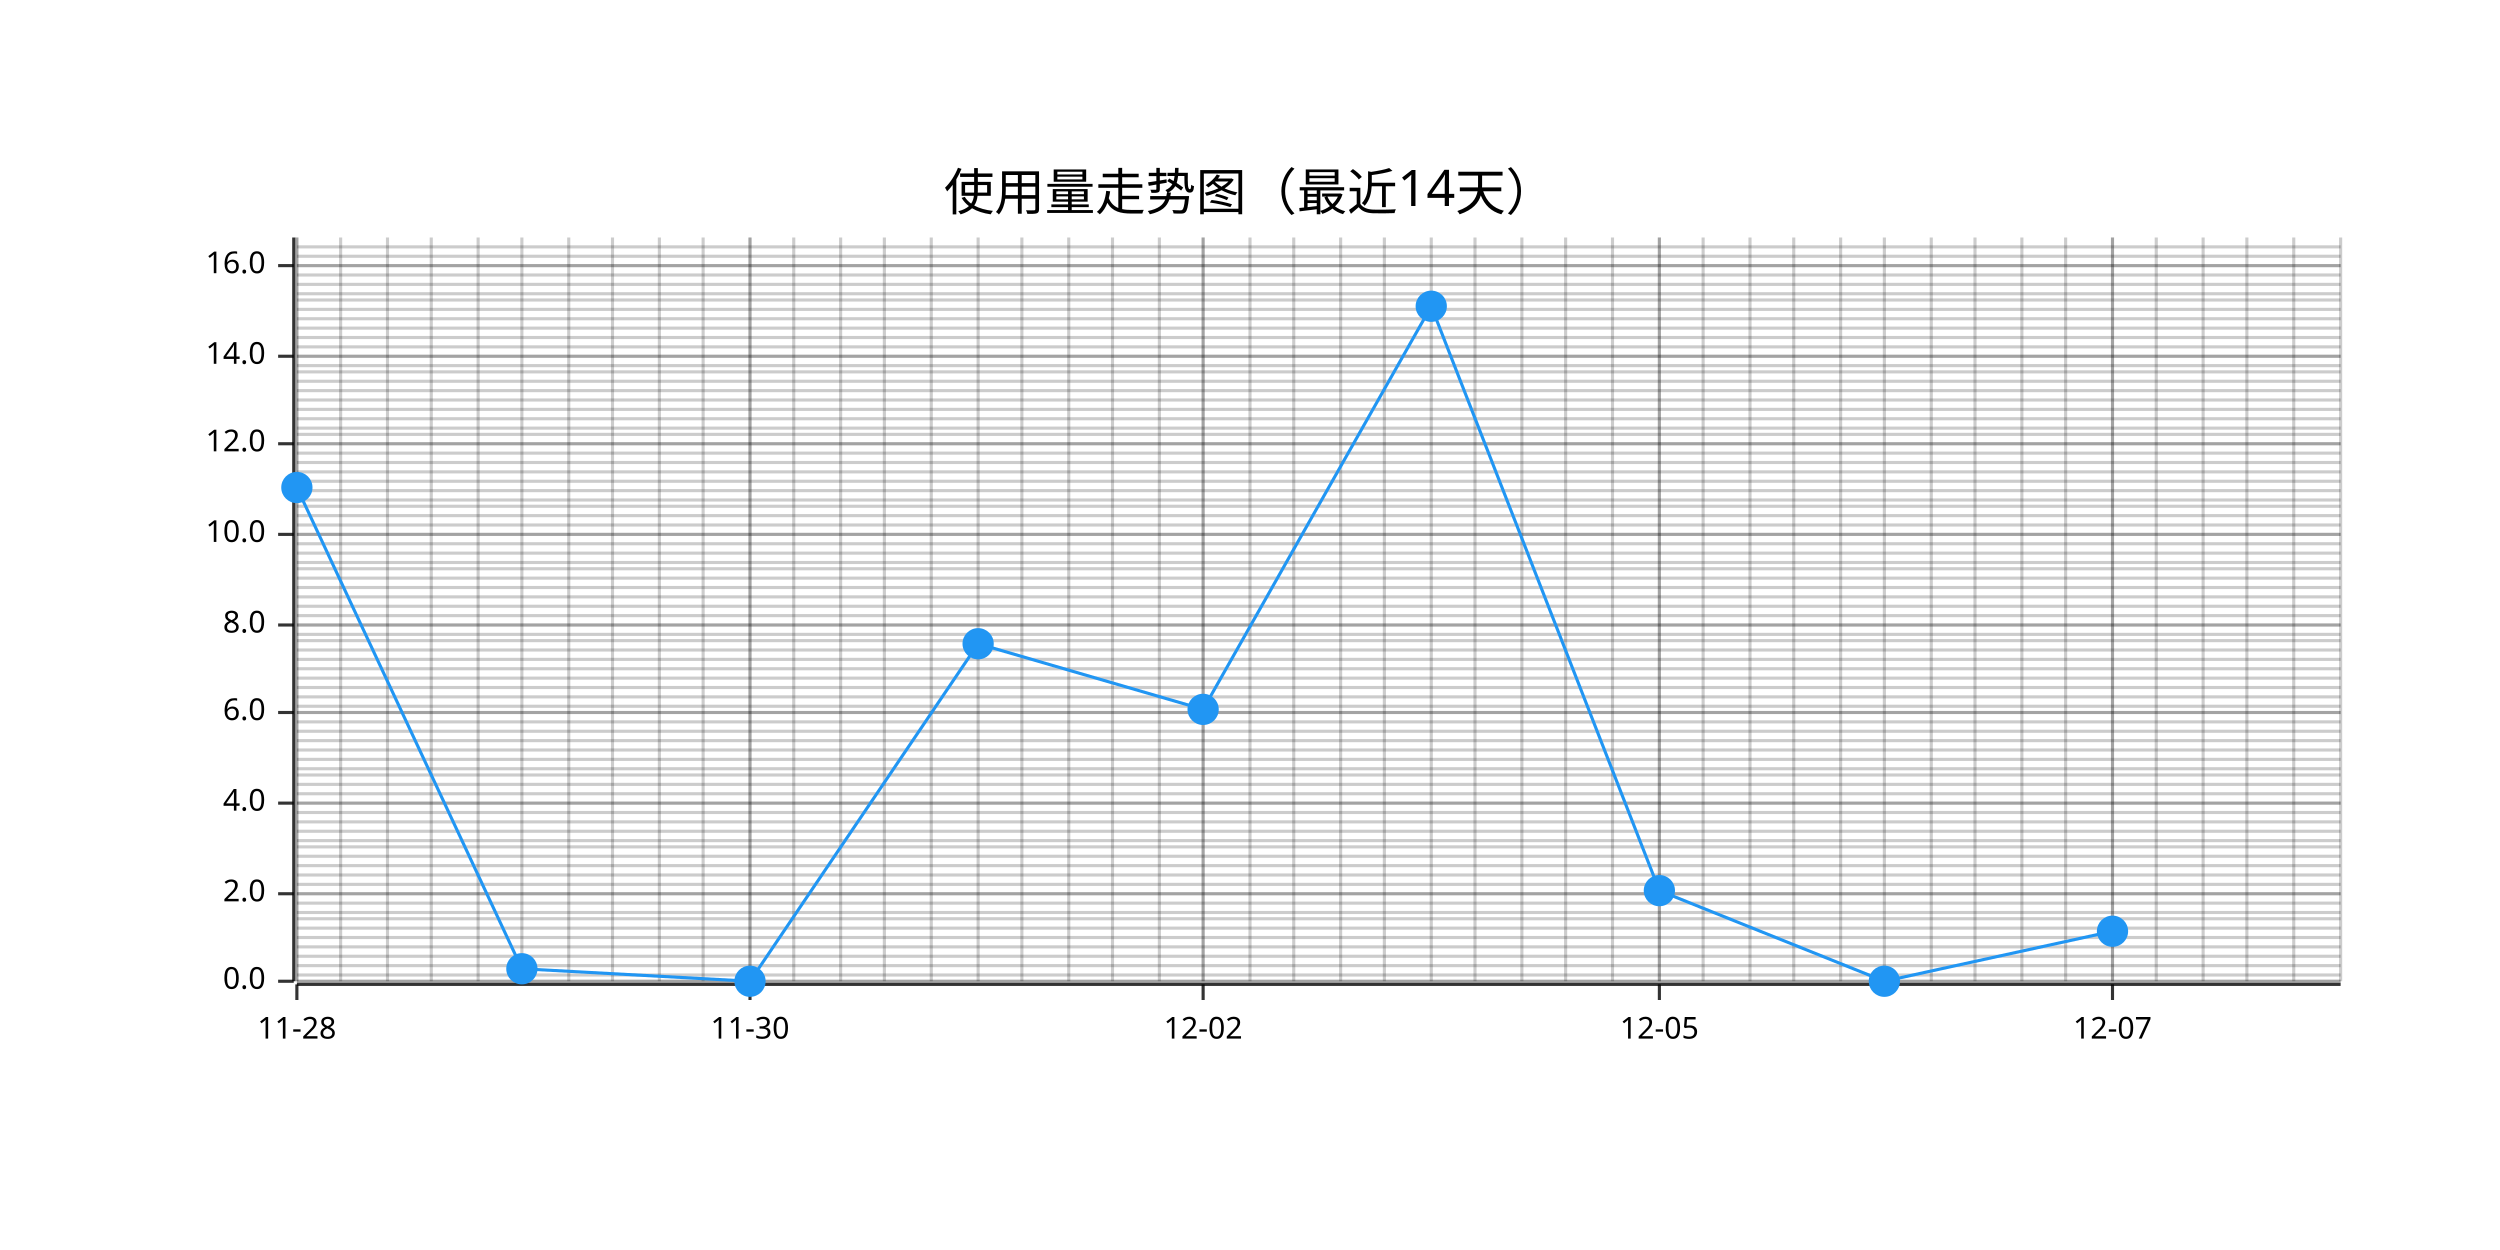
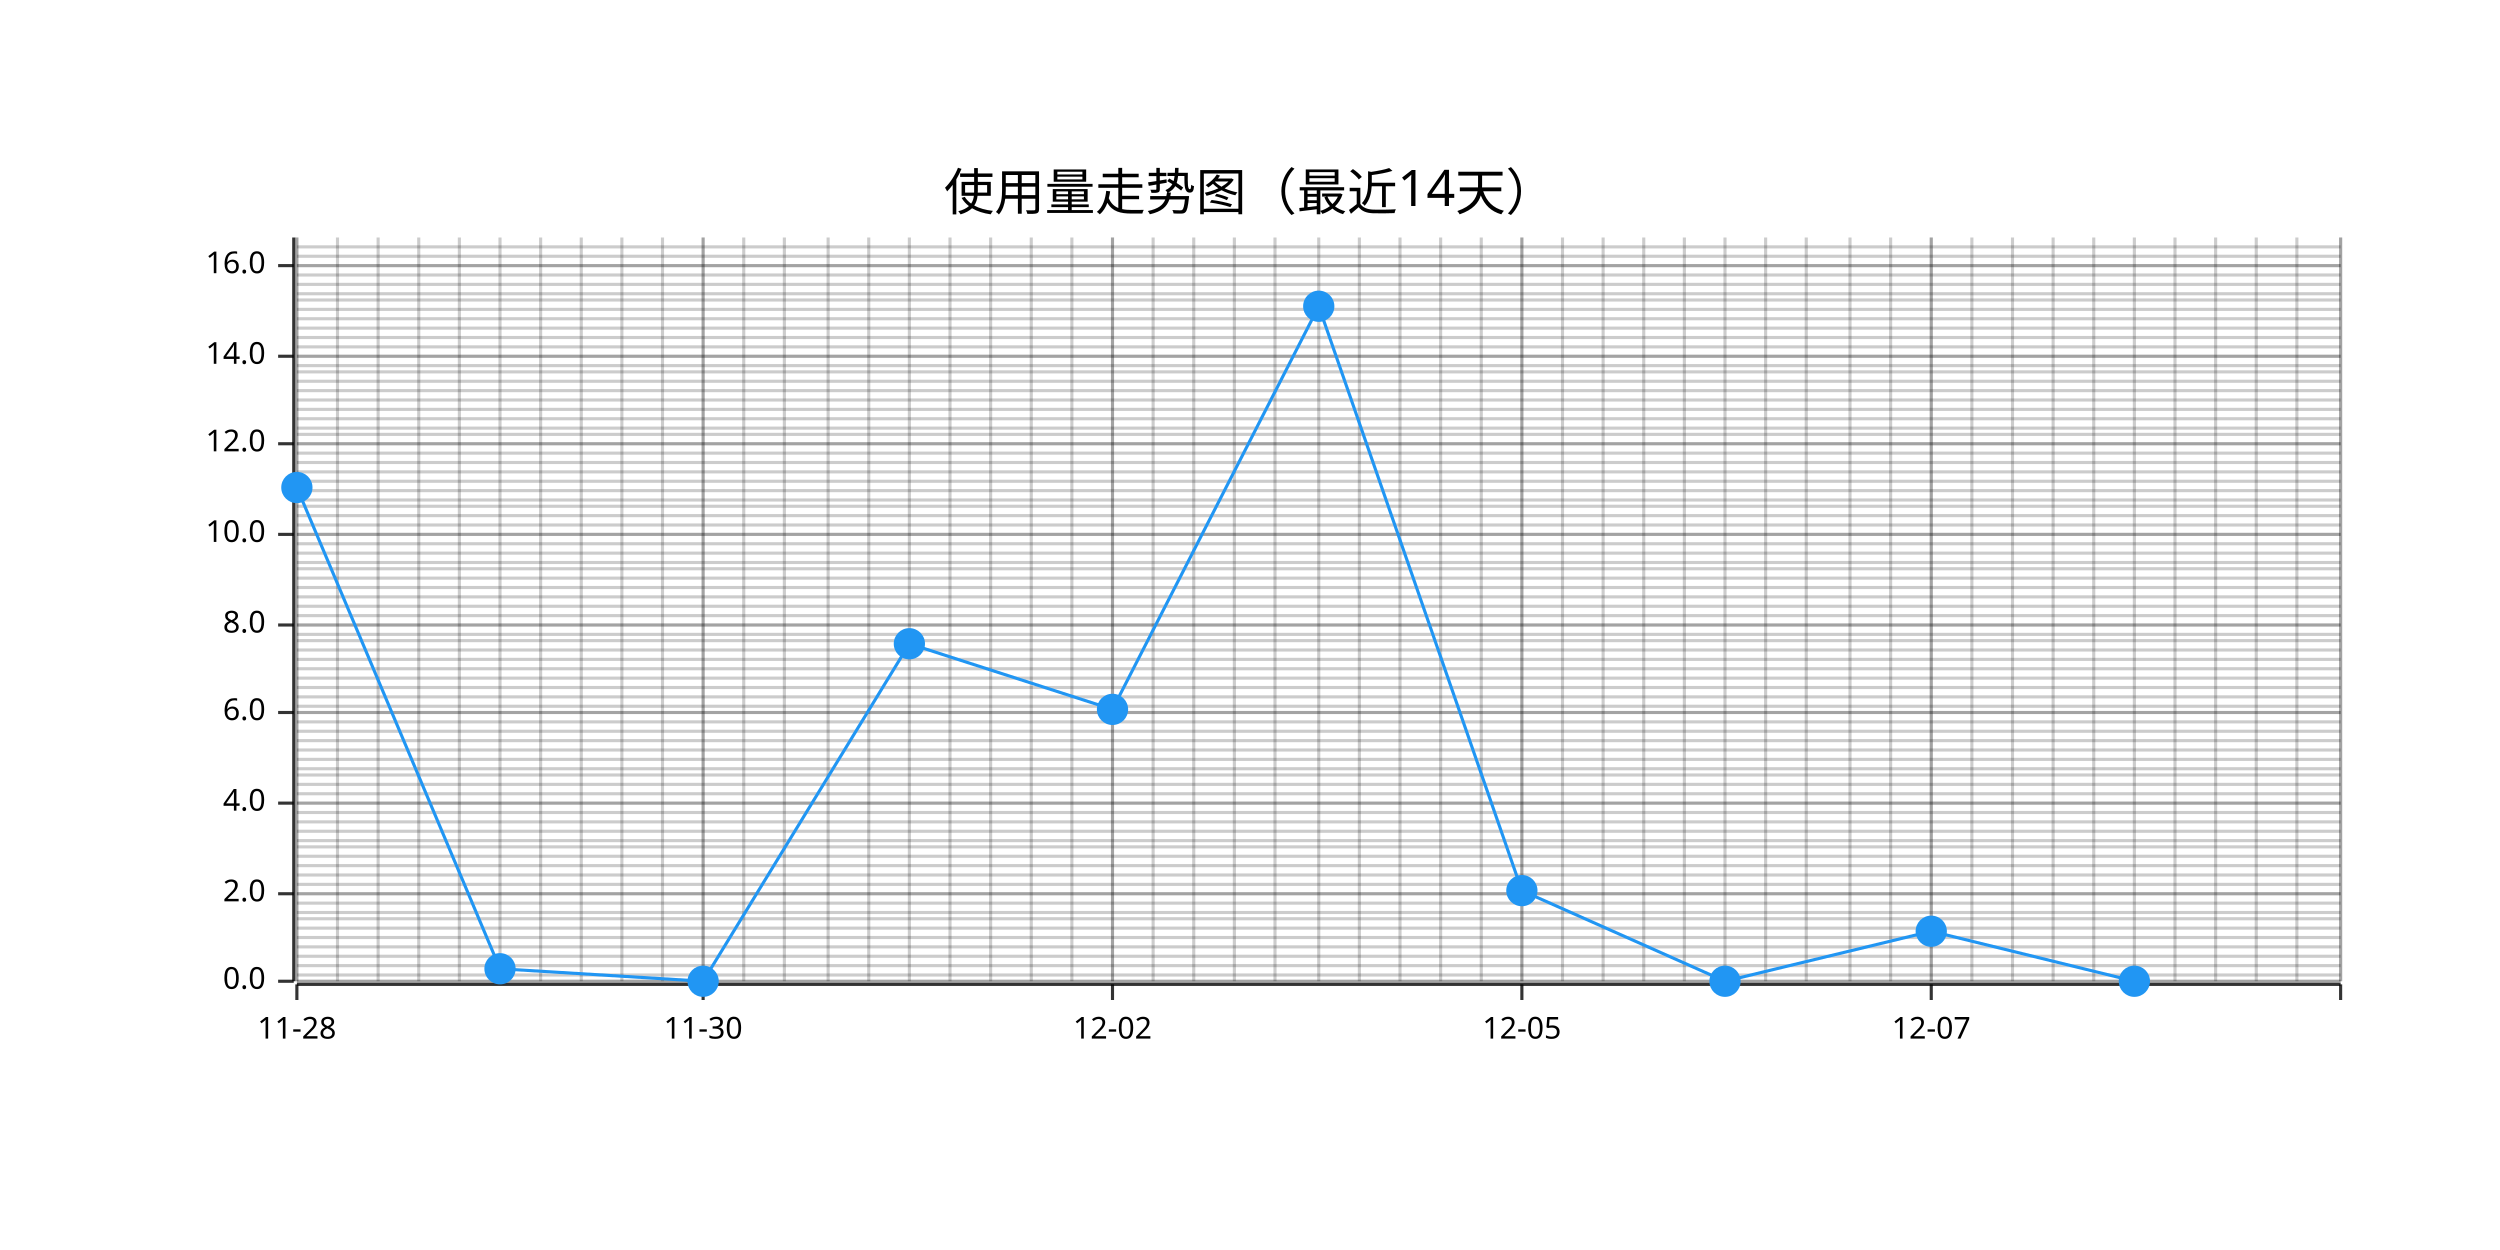
<svg xmlns="http://www.w3.org/2000/svg" width="800" height="400" viewBox="0 0 800 400">
  <rect x="0" y="0" width="800" height="400" opacity="1" fill="#FFFFFF" stroke="none" />
  <text x="400" y="55" dy="0.76em" text-anchor="middle" font-family="sans-serif" font-size="16.129" opacity="1" fill="#000000">
使用量走势图（最近14天）
</text>
  <line opacity="0.2" stroke="#000000" stroke-width="1" x1="95" y1="314" x2="95" y2="76" />
-   <line opacity="0.2" stroke="#000000" stroke-width="1" x1="109" y1="314" x2="109" y2="76" />
-   <line opacity="0.2" stroke="#000000" stroke-width="1" x1="124" y1="314" x2="124" y2="76" />
-   <line opacity="0.2" stroke="#000000" stroke-width="1" x1="138" y1="314" x2="138" y2="76" />
-   <line opacity="0.2" stroke="#000000" stroke-width="1" x1="153" y1="314" x2="153" y2="76" />
-   <line opacity="0.2" stroke="#000000" stroke-width="1" x1="167" y1="314" x2="167" y2="76" />
-   <line opacity="0.2" stroke="#000000" stroke-width="1" x1="182" y1="314" x2="182" y2="76" />
-   <line opacity="0.2" stroke="#000000" stroke-width="1" x1="196" y1="314" x2="196" y2="76" />
-   <line opacity="0.2" stroke="#000000" stroke-width="1" x1="211" y1="314" x2="211" y2="76" />
+   <line opacity="0.2" stroke="#000000" stroke-width="1" x1="108" y1="314" x2="108" y2="76" />
+   <line opacity="0.2" stroke="#000000" stroke-width="1" x1="121" y1="314" x2="121" y2="76" />
+   <line opacity="0.2" stroke="#000000" stroke-width="1" x1="134" y1="314" x2="134" y2="76" />
+   <line opacity="0.2" stroke="#000000" stroke-width="1" x1="147" y1="314" x2="147" y2="76" />
+   <line opacity="0.2" stroke="#000000" stroke-width="1" x1="160" y1="314" x2="160" y2="76" />
+   <line opacity="0.2" stroke="#000000" stroke-width="1" x1="173" y1="314" x2="173" y2="76" />
+   <line opacity="0.2" stroke="#000000" stroke-width="1" x1="186" y1="314" x2="186" y2="76" />
+   <line opacity="0.2" stroke="#000000" stroke-width="1" x1="199" y1="314" x2="199" y2="76" />
+   <line opacity="0.2" stroke="#000000" stroke-width="1" x1="212" y1="314" x2="212" y2="76" />
  <line opacity="0.2" stroke="#000000" stroke-width="1" x1="225" y1="314" x2="225" y2="76" />
-   <line opacity="0.2" stroke="#000000" stroke-width="1" x1="240" y1="314" x2="240" y2="76" />
-   <line opacity="0.2" stroke="#000000" stroke-width="1" x1="254" y1="314" x2="254" y2="76" />
-   <line opacity="0.2" stroke="#000000" stroke-width="1" x1="269" y1="314" x2="269" y2="76" />
-   <line opacity="0.2" stroke="#000000" stroke-width="1" x1="283" y1="314" x2="283" y2="76" />
-   <line opacity="0.2" stroke="#000000" stroke-width="1" x1="298" y1="314" x2="298" y2="76" />
-   <line opacity="0.2" stroke="#000000" stroke-width="1" x1="313" y1="314" x2="313" y2="76" />
-   <line opacity="0.2" stroke="#000000" stroke-width="1" x1="327" y1="314" x2="327" y2="76" />
-   <line opacity="0.2" stroke="#000000" stroke-width="1" x1="342" y1="314" x2="342" y2="76" />
+   <line opacity="0.2" stroke="#000000" stroke-width="1" x1="238" y1="314" x2="238" y2="76" />
+   <line opacity="0.2" stroke="#000000" stroke-width="1" x1="251" y1="314" x2="251" y2="76" />
+   <line opacity="0.2" stroke="#000000" stroke-width="1" x1="265" y1="314" x2="265" y2="76" />
+   <line opacity="0.2" stroke="#000000" stroke-width="1" x1="278" y1="314" x2="278" y2="76" />
+   <line opacity="0.2" stroke="#000000" stroke-width="1" x1="291" y1="314" x2="291" y2="76" />
+   <line opacity="0.2" stroke="#000000" stroke-width="1" x1="304" y1="314" x2="304" y2="76" />
+   <line opacity="0.2" stroke="#000000" stroke-width="1" x1="317" y1="314" x2="317" y2="76" />
+   <line opacity="0.2" stroke="#000000" stroke-width="1" x1="330" y1="314" x2="330" y2="76" />
+   <line opacity="0.2" stroke="#000000" stroke-width="1" x1="343" y1="314" x2="343" y2="76" />
  <line opacity="0.2" stroke="#000000" stroke-width="1" x1="356" y1="314" x2="356" y2="76" />
-   <line opacity="0.2" stroke="#000000" stroke-width="1" x1="371" y1="314" x2="371" y2="76" />
-   <line opacity="0.2" stroke="#000000" stroke-width="1" x1="385" y1="314" x2="385" y2="76" />
-   <line opacity="0.2" stroke="#000000" stroke-width="1" x1="400" y1="314" x2="400" y2="76" />
-   <line opacity="0.2" stroke="#000000" stroke-width="1" x1="414" y1="314" x2="414" y2="76" />
-   <line opacity="0.2" stroke="#000000" stroke-width="1" x1="429" y1="314" x2="429" y2="76" />
-   <line opacity="0.2" stroke="#000000" stroke-width="1" x1="443" y1="314" x2="443" y2="76" />
-   <line opacity="0.2" stroke="#000000" stroke-width="1" x1="458" y1="314" x2="458" y2="76" />
-   <line opacity="0.2" stroke="#000000" stroke-width="1" x1="472" y1="314" x2="472" y2="76" />
+   <line opacity="0.2" stroke="#000000" stroke-width="1" x1="369" y1="314" x2="369" y2="76" />
+   <line opacity="0.2" stroke="#000000" stroke-width="1" x1="382" y1="314" x2="382" y2="76" />
+   <line opacity="0.2" stroke="#000000" stroke-width="1" x1="395" y1="314" x2="395" y2="76" />
+   <line opacity="0.2" stroke="#000000" stroke-width="1" x1="408" y1="314" x2="408" y2="76" />
+   <line opacity="0.2" stroke="#000000" stroke-width="1" x1="422" y1="314" x2="422" y2="76" />
+   <line opacity="0.2" stroke="#000000" stroke-width="1" x1="435" y1="314" x2="435" y2="76" />
+   <line opacity="0.2" stroke="#000000" stroke-width="1" x1="448" y1="314" x2="448" y2="76" />
+   <line opacity="0.2" stroke="#000000" stroke-width="1" x1="461" y1="314" x2="461" y2="76" />
+   <line opacity="0.2" stroke="#000000" stroke-width="1" x1="474" y1="314" x2="474" y2="76" />
  <line opacity="0.2" stroke="#000000" stroke-width="1" x1="487" y1="314" x2="487" y2="76" />
-   <line opacity="0.2" stroke="#000000" stroke-width="1" x1="501" y1="314" x2="501" y2="76" />
-   <line opacity="0.2" stroke="#000000" stroke-width="1" x1="516" y1="314" x2="516" y2="76" />
-   <line opacity="0.2" stroke="#000000" stroke-width="1" x1="531" y1="314" x2="531" y2="76" />
-   <line opacity="0.2" stroke="#000000" stroke-width="1" x1="545" y1="314" x2="545" y2="76" />
-   <line opacity="0.2" stroke="#000000" stroke-width="1" x1="560" y1="314" x2="560" y2="76" />
-   <line opacity="0.2" stroke="#000000" stroke-width="1" x1="574" y1="314" x2="574" y2="76" />
-   <line opacity="0.2" stroke="#000000" stroke-width="1" x1="589" y1="314" x2="589" y2="76" />
-   <line opacity="0.2" stroke="#000000" stroke-width="1" x1="603" y1="314" x2="603" y2="76" />
+   <line opacity="0.2" stroke="#000000" stroke-width="1" x1="500" y1="314" x2="500" y2="76" />
+   <line opacity="0.2" stroke="#000000" stroke-width="1" x1="513" y1="314" x2="513" y2="76" />
+   <line opacity="0.2" stroke="#000000" stroke-width="1" x1="526" y1="314" x2="526" y2="76" />
+   <line opacity="0.2" stroke="#000000" stroke-width="1" x1="539" y1="314" x2="539" y2="76" />
+   <line opacity="0.2" stroke="#000000" stroke-width="1" x1="552" y1="314" x2="552" y2="76" />
+   <line opacity="0.2" stroke="#000000" stroke-width="1" x1="565" y1="314" x2="565" y2="76" />
+   <line opacity="0.2" stroke="#000000" stroke-width="1" x1="578" y1="314" x2="578" y2="76" />
+   <line opacity="0.2" stroke="#000000" stroke-width="1" x1="592" y1="314" x2="592" y2="76" />
+   <line opacity="0.2" stroke="#000000" stroke-width="1" x1="605" y1="314" x2="605" y2="76" />
  <line opacity="0.2" stroke="#000000" stroke-width="1" x1="618" y1="314" x2="618" y2="76" />
-   <line opacity="0.2" stroke="#000000" stroke-width="1" x1="632" y1="314" x2="632" y2="76" />
-   <line opacity="0.2" stroke="#000000" stroke-width="1" x1="647" y1="314" x2="647" y2="76" />
-   <line opacity="0.2" stroke="#000000" stroke-width="1" x1="661" y1="314" x2="661" y2="76" />
-   <line opacity="0.2" stroke="#000000" stroke-width="1" x1="676" y1="314" x2="676" y2="76" />
-   <line opacity="0.2" stroke="#000000" stroke-width="1" x1="690" y1="314" x2="690" y2="76" />
-   <line opacity="0.2" stroke="#000000" stroke-width="1" x1="705" y1="314" x2="705" y2="76" />
-   <line opacity="0.2" stroke="#000000" stroke-width="1" x1="719" y1="314" x2="719" y2="76" />
-   <line opacity="0.2" stroke="#000000" stroke-width="1" x1="734" y1="314" x2="734" y2="76" />
+   <line opacity="0.2" stroke="#000000" stroke-width="1" x1="631" y1="314" x2="631" y2="76" />
+   <line opacity="0.2" stroke="#000000" stroke-width="1" x1="644" y1="314" x2="644" y2="76" />
+   <line opacity="0.2" stroke="#000000" stroke-width="1" x1="657" y1="314" x2="657" y2="76" />
+   <line opacity="0.2" stroke="#000000" stroke-width="1" x1="670" y1="314" x2="670" y2="76" />
+   <line opacity="0.2" stroke="#000000" stroke-width="1" x1="683" y1="314" x2="683" y2="76" />
+   <line opacity="0.2" stroke="#000000" stroke-width="1" x1="696" y1="314" x2="696" y2="76" />
+   <line opacity="0.2" stroke="#000000" stroke-width="1" x1="709" y1="314" x2="709" y2="76" />
+   <line opacity="0.2" stroke="#000000" stroke-width="1" x1="722" y1="314" x2="722" y2="76" />
+   <line opacity="0.2" stroke="#000000" stroke-width="1" x1="735" y1="314" x2="735" y2="76" />
  <line opacity="0.2" stroke="#000000" stroke-width="1" x1="749" y1="314" x2="749" y2="76" />
  <line opacity="0.2" stroke="#000000" stroke-width="1" x1="95" y1="314" x2="749" y2="314" />
  <line opacity="0.2" stroke="#000000" stroke-width="1" x1="95" y1="312" x2="749" y2="312" />
  <line opacity="0.2" stroke="#000000" stroke-width="1" x1="95" y1="309" x2="749" y2="309" />
  <line opacity="0.2" stroke="#000000" stroke-width="1" x1="95" y1="306" x2="749" y2="306" />
  <line opacity="0.2" stroke="#000000" stroke-width="1" x1="95" y1="303" x2="749" y2="303" />
  <line opacity="0.2" stroke="#000000" stroke-width="1" x1="95" y1="300" x2="749" y2="300" />
  <line opacity="0.2" stroke="#000000" stroke-width="1" x1="95" y1="297" x2="749" y2="297" />
  <line opacity="0.2" stroke="#000000" stroke-width="1" x1="95" y1="294" x2="749" y2="294" />
  <line opacity="0.2" stroke="#000000" stroke-width="1" x1="95" y1="292" x2="749" y2="292" />
  <line opacity="0.2" stroke="#000000" stroke-width="1" x1="95" y1="289" x2="749" y2="289" />
  <line opacity="0.2" stroke="#000000" stroke-width="1" x1="95" y1="286" x2="749" y2="286" />
  <line opacity="0.2" stroke="#000000" stroke-width="1" x1="95" y1="283" x2="749" y2="283" />
  <line opacity="0.2" stroke="#000000" stroke-width="1" x1="95" y1="280" x2="749" y2="280" />
  <line opacity="0.2" stroke="#000000" stroke-width="1" x1="95" y1="277" x2="749" y2="277" />
  <line opacity="0.2" stroke="#000000" stroke-width="1" x1="95" y1="274" x2="749" y2="274" />
  <line opacity="0.2" stroke="#000000" stroke-width="1" x1="95" y1="271" x2="749" y2="271" />
  <line opacity="0.2" stroke="#000000" stroke-width="1" x1="95" y1="269" x2="749" y2="269" />
  <line opacity="0.2" stroke="#000000" stroke-width="1" x1="95" y1="266" x2="749" y2="266" />
  <line opacity="0.2" stroke="#000000" stroke-width="1" x1="95" y1="263" x2="749" y2="263" />
  <line opacity="0.2" stroke="#000000" stroke-width="1" x1="95" y1="260" x2="749" y2="260" />
  <line opacity="0.2" stroke="#000000" stroke-width="1" x1="95" y1="257" x2="749" y2="257" />
  <line opacity="0.2" stroke="#000000" stroke-width="1" x1="95" y1="254" x2="749" y2="254" />
  <line opacity="0.2" stroke="#000000" stroke-width="1" x1="95" y1="251" x2="749" y2="251" />
  <line opacity="0.2" stroke="#000000" stroke-width="1" x1="95" y1="248" x2="749" y2="248" />
  <line opacity="0.2" stroke="#000000" stroke-width="1" x1="95" y1="246" x2="749" y2="246" />
  <line opacity="0.2" stroke="#000000" stroke-width="1" x1="95" y1="243" x2="749" y2="243" />
  <line opacity="0.2" stroke="#000000" stroke-width="1" x1="95" y1="240" x2="749" y2="240" />
  <line opacity="0.2" stroke="#000000" stroke-width="1" x1="95" y1="237" x2="749" y2="237" />
  <line opacity="0.2" stroke="#000000" stroke-width="1" x1="95" y1="234" x2="749" y2="234" />
  <line opacity="0.2" stroke="#000000" stroke-width="1" x1="95" y1="231" x2="749" y2="231" />
  <line opacity="0.2" stroke="#000000" stroke-width="1" x1="95" y1="228" x2="749" y2="228" />
  <line opacity="0.2" stroke="#000000" stroke-width="1" x1="95" y1="226" x2="749" y2="226" />
  <line opacity="0.2" stroke="#000000" stroke-width="1" x1="95" y1="223" x2="749" y2="223" />
  <line opacity="0.2" stroke="#000000" stroke-width="1" x1="95" y1="220" x2="749" y2="220" />
  <line opacity="0.2" stroke="#000000" stroke-width="1" x1="95" y1="217" x2="749" y2="217" />
  <line opacity="0.2" stroke="#000000" stroke-width="1" x1="95" y1="214" x2="749" y2="214" />
  <line opacity="0.2" stroke="#000000" stroke-width="1" x1="95" y1="211" x2="749" y2="211" />
  <line opacity="0.2" stroke="#000000" stroke-width="1" x1="95" y1="208" x2="749" y2="208" />
  <line opacity="0.2" stroke="#000000" stroke-width="1" x1="95" y1="205" x2="749" y2="205" />
  <line opacity="0.2" stroke="#000000" stroke-width="1" x1="95" y1="203" x2="749" y2="203" />
  <line opacity="0.2" stroke="#000000" stroke-width="1" x1="95" y1="200" x2="749" y2="200" />
  <line opacity="0.2" stroke="#000000" stroke-width="1" x1="95" y1="197" x2="749" y2="197" />
  <line opacity="0.2" stroke="#000000" stroke-width="1" x1="95" y1="194" x2="749" y2="194" />
  <line opacity="0.2" stroke="#000000" stroke-width="1" x1="95" y1="191" x2="749" y2="191" />
  <line opacity="0.2" stroke="#000000" stroke-width="1" x1="95" y1="188" x2="749" y2="188" />
  <line opacity="0.2" stroke="#000000" stroke-width="1" x1="95" y1="185" x2="749" y2="185" />
  <line opacity="0.2" stroke="#000000" stroke-width="1" x1="95" y1="182" x2="749" y2="182" />
  <line opacity="0.2" stroke="#000000" stroke-width="1" x1="95" y1="180" x2="749" y2="180" />
  <line opacity="0.2" stroke="#000000" stroke-width="1" x1="95" y1="177" x2="749" y2="177" />
  <line opacity="0.2" stroke="#000000" stroke-width="1" x1="95" y1="174" x2="749" y2="174" />
  <line opacity="0.2" stroke="#000000" stroke-width="1" x1="95" y1="171" x2="749" y2="171" />
  <line opacity="0.2" stroke="#000000" stroke-width="1" x1="95" y1="168" x2="749" y2="168" />
  <line opacity="0.2" stroke="#000000" stroke-width="1" x1="95" y1="165" x2="749" y2="165" />
  <line opacity="0.2" stroke="#000000" stroke-width="1" x1="95" y1="162" x2="749" y2="162" />
  <line opacity="0.2" stroke="#000000" stroke-width="1" x1="95" y1="160" x2="749" y2="160" />
  <line opacity="0.2" stroke="#000000" stroke-width="1" x1="95" y1="157" x2="749" y2="157" />
  <line opacity="0.2" stroke="#000000" stroke-width="1" x1="95" y1="154" x2="749" y2="154" />
  <line opacity="0.2" stroke="#000000" stroke-width="1" x1="95" y1="151" x2="749" y2="151" />
  <line opacity="0.2" stroke="#000000" stroke-width="1" x1="95" y1="148" x2="749" y2="148" />
  <line opacity="0.2" stroke="#000000" stroke-width="1" x1="95" y1="145" x2="749" y2="145" />
  <line opacity="0.2" stroke="#000000" stroke-width="1" x1="95" y1="142" x2="749" y2="142" />
  <line opacity="0.2" stroke="#000000" stroke-width="1" x1="95" y1="139" x2="749" y2="139" />
  <line opacity="0.2" stroke="#000000" stroke-width="1" x1="95" y1="137" x2="749" y2="137" />
  <line opacity="0.2" stroke="#000000" stroke-width="1" x1="95" y1="134" x2="749" y2="134" />
  <line opacity="0.2" stroke="#000000" stroke-width="1" x1="95" y1="131" x2="749" y2="131" />
  <line opacity="0.2" stroke="#000000" stroke-width="1" x1="95" y1="128" x2="749" y2="128" />
  <line opacity="0.2" stroke="#000000" stroke-width="1" x1="95" y1="125" x2="749" y2="125" />
  <line opacity="0.2" stroke="#000000" stroke-width="1" x1="95" y1="122" x2="749" y2="122" />
  <line opacity="0.2" stroke="#000000" stroke-width="1" x1="95" y1="119" x2="749" y2="119" />
  <line opacity="0.2" stroke="#000000" stroke-width="1" x1="95" y1="117" x2="749" y2="117" />
  <line opacity="0.2" stroke="#000000" stroke-width="1" x1="95" y1="114" x2="749" y2="114" />
  <line opacity="0.2" stroke="#000000" stroke-width="1" x1="95" y1="111" x2="749" y2="111" />
  <line opacity="0.2" stroke="#000000" stroke-width="1" x1="95" y1="108" x2="749" y2="108" />
  <line opacity="0.2" stroke="#000000" stroke-width="1" x1="95" y1="105" x2="749" y2="105" />
  <line opacity="0.2" stroke="#000000" stroke-width="1" x1="95" y1="102" x2="749" y2="102" />
  <line opacity="0.2" stroke="#000000" stroke-width="1" x1="95" y1="99" x2="749" y2="99" />
  <line opacity="0.2" stroke="#000000" stroke-width="1" x1="95" y1="96" x2="749" y2="96" />
  <line opacity="0.2" stroke="#000000" stroke-width="1" x1="95" y1="94" x2="749" y2="94" />
  <line opacity="0.2" stroke="#000000" stroke-width="1" x1="95" y1="91" x2="749" y2="91" />
  <line opacity="0.2" stroke="#000000" stroke-width="1" x1="95" y1="88" x2="749" y2="88" />
  <line opacity="0.2" stroke="#000000" stroke-width="1" x1="95" y1="85" x2="749" y2="85" />
  <line opacity="0.2" stroke="#000000" stroke-width="1" x1="95" y1="82" x2="749" y2="82" />
  <line opacity="0.2" stroke="#000000" stroke-width="1" x1="95" y1="79" x2="749" y2="79" />
  <line opacity="0.2" stroke="#000000" stroke-width="1" x1="95" y1="314" x2="95" y2="76" />
-   <line opacity="0.2" stroke="#000000" stroke-width="1" x1="240" y1="314" x2="240" y2="76" />
-   <line opacity="0.2" stroke="#000000" stroke-width="1" x1="385" y1="314" x2="385" y2="76" />
-   <line opacity="0.2" stroke="#000000" stroke-width="1" x1="531" y1="314" x2="531" y2="76" />
-   <line opacity="0.2" stroke="#000000" stroke-width="1" x1="676" y1="314" x2="676" y2="76" />
+   <line opacity="0.2" stroke="#000000" stroke-width="1" x1="225" y1="314" x2="225" y2="76" />
+   <line opacity="0.2" stroke="#000000" stroke-width="1" x1="356" y1="314" x2="356" y2="76" />
+   <line opacity="0.2" stroke="#000000" stroke-width="1" x1="487" y1="314" x2="487" y2="76" />
+   <line opacity="0.2" stroke="#000000" stroke-width="1" x1="618" y1="314" x2="618" y2="76" />
+   <line opacity="0.2" stroke="#000000" stroke-width="1" x1="749" y1="314" x2="749" y2="76" />
  <line opacity="0.2" stroke="#000000" stroke-width="1" x1="95" y1="314" x2="749" y2="314" />
  <line opacity="0.2" stroke="#000000" stroke-width="1" x1="95" y1="286" x2="749" y2="286" />
  <line opacity="0.2" stroke="#000000" stroke-width="1" x1="95" y1="257" x2="749" y2="257" />
  <line opacity="0.2" stroke="#000000" stroke-width="1" x1="95" y1="228" x2="749" y2="228" />
  <line opacity="0.2" stroke="#000000" stroke-width="1" x1="95" y1="200" x2="749" y2="200" />
  <line opacity="0.2" stroke="#000000" stroke-width="1" x1="95" y1="171" x2="749" y2="171" />
  <line opacity="0.2" stroke="#000000" stroke-width="1" x1="95" y1="142" x2="749" y2="142" />
  <line opacity="0.2" stroke="#000000" stroke-width="1" x1="95" y1="114" x2="749" y2="114" />
  <line opacity="0.2" stroke="#000000" stroke-width="1" x1="95" y1="85" x2="749" y2="85" />
  <polyline fill="none" opacity="0.8" stroke="#000000" stroke-width="1" points="94,76 94,314 " />
  <text x="85" y="314" dy="0.5ex" text-anchor="end" font-family="sans-serif" font-size="9.677" opacity="1" fill="#000000">
0.0
</text>
  <polyline fill="none" opacity="0.8" stroke="#000000" stroke-width="1" points="89,314 94,314 " />
  <text x="85" y="286" dy="0.5ex" text-anchor="end" font-family="sans-serif" font-size="9.677" opacity="1" fill="#000000">
2.0
</text>
  <polyline fill="none" opacity="0.8" stroke="#000000" stroke-width="1" points="89,286 94,286 " />
  <text x="85" y="257" dy="0.5ex" text-anchor="end" font-family="sans-serif" font-size="9.677" opacity="1" fill="#000000">
4.0
</text>
  <polyline fill="none" opacity="0.8" stroke="#000000" stroke-width="1" points="89,257 94,257 " />
  <text x="85" y="228" dy="0.5ex" text-anchor="end" font-family="sans-serif" font-size="9.677" opacity="1" fill="#000000">
6.0
</text>
  <polyline fill="none" opacity="0.8" stroke="#000000" stroke-width="1" points="89,228 94,228 " />
  <text x="85" y="200" dy="0.5ex" text-anchor="end" font-family="sans-serif" font-size="9.677" opacity="1" fill="#000000">
8.0
</text>
  <polyline fill="none" opacity="0.8" stroke="#000000" stroke-width="1" points="89,200 94,200 " />
  <text x="85" y="171" dy="0.5ex" text-anchor="end" font-family="sans-serif" font-size="9.677" opacity="1" fill="#000000">
10.0
</text>
  <polyline fill="none" opacity="0.8" stroke="#000000" stroke-width="1" points="89,171 94,171 " />
  <text x="85" y="142" dy="0.5ex" text-anchor="end" font-family="sans-serif" font-size="9.677" opacity="1" fill="#000000">
12.0
</text>
  <polyline fill="none" opacity="0.8" stroke="#000000" stroke-width="1" points="89,142 94,142 " />
  <text x="85" y="114" dy="0.5ex" text-anchor="end" font-family="sans-serif" font-size="9.677" opacity="1" fill="#000000">
14.0
</text>
  <polyline fill="none" opacity="0.8" stroke="#000000" stroke-width="1" points="89,114 94,114 " />
  <text x="85" y="85" dy="0.5ex" text-anchor="end" font-family="sans-serif" font-size="9.677" opacity="1" fill="#000000">
16.0
</text>
  <polyline fill="none" opacity="0.8" stroke="#000000" stroke-width="1" points="89,85 94,85 " />
  <polyline fill="none" opacity="0.8" stroke="#000000" stroke-width="1" points="95,315 749,315 " />
  <text x="95" y="325" dy="0.76em" text-anchor="middle" font-family="sans-serif" font-size="9.677" opacity="1" fill="#000000">
11-28
</text>
  <polyline fill="none" opacity="0.8" stroke="#000000" stroke-width="1" points="95,315 95,320 " />
-   <text x="240" y="325" dy="0.76em" text-anchor="middle" font-family="sans-serif" font-size="9.677" opacity="1" fill="#000000">
+   <text x="225" y="325" dy="0.76em" text-anchor="middle" font-family="sans-serif" font-size="9.677" opacity="1" fill="#000000">
11-30
</text>
-   <polyline fill="none" opacity="0.8" stroke="#000000" stroke-width="1" points="240,315 240,320 " />
-   <text x="385" y="325" dy="0.76em" text-anchor="middle" font-family="sans-serif" font-size="9.677" opacity="1" fill="#000000">
+   <polyline fill="none" opacity="0.8" stroke="#000000" stroke-width="1" points="225,315 225,320 " />
+   <text x="356" y="325" dy="0.76em" text-anchor="middle" font-family="sans-serif" font-size="9.677" opacity="1" fill="#000000">
12-02
</text>
-   <polyline fill="none" opacity="0.8" stroke="#000000" stroke-width="1" points="385,315 385,320 " />
-   <text x="531" y="325" dy="0.76em" text-anchor="middle" font-family="sans-serif" font-size="9.677" opacity="1" fill="#000000">
+   <polyline fill="none" opacity="0.8" stroke="#000000" stroke-width="1" points="356,315 356,320 " />
+   <text x="487" y="325" dy="0.76em" text-anchor="middle" font-family="sans-serif" font-size="9.677" opacity="1" fill="#000000">
12-05
</text>
-   <polyline fill="none" opacity="0.8" stroke="#000000" stroke-width="1" points="531,315 531,320 " />
-   <text x="676" y="325" dy="0.76em" text-anchor="middle" font-family="sans-serif" font-size="9.677" opacity="1" fill="#000000">
+   <polyline fill="none" opacity="0.8" stroke="#000000" stroke-width="1" points="487,315 487,320 " />
+   <text x="618" y="325" dy="0.76em" text-anchor="middle" font-family="sans-serif" font-size="9.677" opacity="1" fill="#000000">
12-07
</text>
-   <polyline fill="none" opacity="0.8" stroke="#000000" stroke-width="1" points="676,315 676,320 " />
-   <polyline fill="none" opacity="1" stroke="#2196F3" stroke-width="1" points="95,156 167,310 240,314 313,206 385,227 458,98 531,285 603,314 676,298 " />
+   <polyline fill="none" opacity="0.8" stroke="#000000" stroke-width="1" points="618,315 618,320 " />
+   <text x="749" y="325" dy="0.76em" text-anchor="middle" font-family="sans-serif" font-size="9.677" opacity="1" fill="#000000">
+ 
+ </text>
+   <polyline fill="none" opacity="0.8" stroke="#000000" stroke-width="1" points="749,315 749,320 " />
+   <polyline fill="none" opacity="1" stroke="#2196F3" stroke-width="1" points="95,156 160,310 225,314 291,206 356,227 422,98 487,285 552,314 618,298 683,314 " />
  <circle cx="95" cy="156" r="5" opacity="1" fill="#2196F3" stroke="none" stroke-width="1" />
-   <circle cx="167" cy="310" r="5" opacity="1" fill="#2196F3" stroke="none" stroke-width="1" />
-   <circle cx="240" cy="314" r="5" opacity="1" fill="#2196F3" stroke="none" stroke-width="1" />
-   <circle cx="313" cy="206" r="5" opacity="1" fill="#2196F3" stroke="none" stroke-width="1" />
-   <circle cx="385" cy="227" r="5" opacity="1" fill="#2196F3" stroke="none" stroke-width="1" />
-   <circle cx="458" cy="98" r="5" opacity="1" fill="#2196F3" stroke="none" stroke-width="1" />
-   <circle cx="531" cy="285" r="5" opacity="1" fill="#2196F3" stroke="none" stroke-width="1" />
-   <circle cx="603" cy="314" r="5" opacity="1" fill="#2196F3" stroke="none" stroke-width="1" />
-   <circle cx="676" cy="298" r="5" opacity="1" fill="#2196F3" stroke="none" stroke-width="1" />
+   <circle cx="160" cy="310" r="5" opacity="1" fill="#2196F3" stroke="none" stroke-width="1" />
+   <circle cx="225" cy="314" r="5" opacity="1" fill="#2196F3" stroke="none" stroke-width="1" />
+   <circle cx="291" cy="206" r="5" opacity="1" fill="#2196F3" stroke="none" stroke-width="1" />
+   <circle cx="356" cy="227" r="5" opacity="1" fill="#2196F3" stroke="none" stroke-width="1" />
+   <circle cx="422" cy="98" r="5" opacity="1" fill="#2196F3" stroke="none" stroke-width="1" />
+   <circle cx="487" cy="285" r="5" opacity="1" fill="#2196F3" stroke="none" stroke-width="1" />
+   <circle cx="552" cy="314" r="5" opacity="1" fill="#2196F3" stroke="none" stroke-width="1" />
+   <circle cx="618" cy="298" r="5" opacity="1" fill="#2196F3" stroke="none" stroke-width="1" />
+   <circle cx="683" cy="314" r="5" opacity="1" fill="#2196F3" stroke="none" stroke-width="1" />
</svg>
